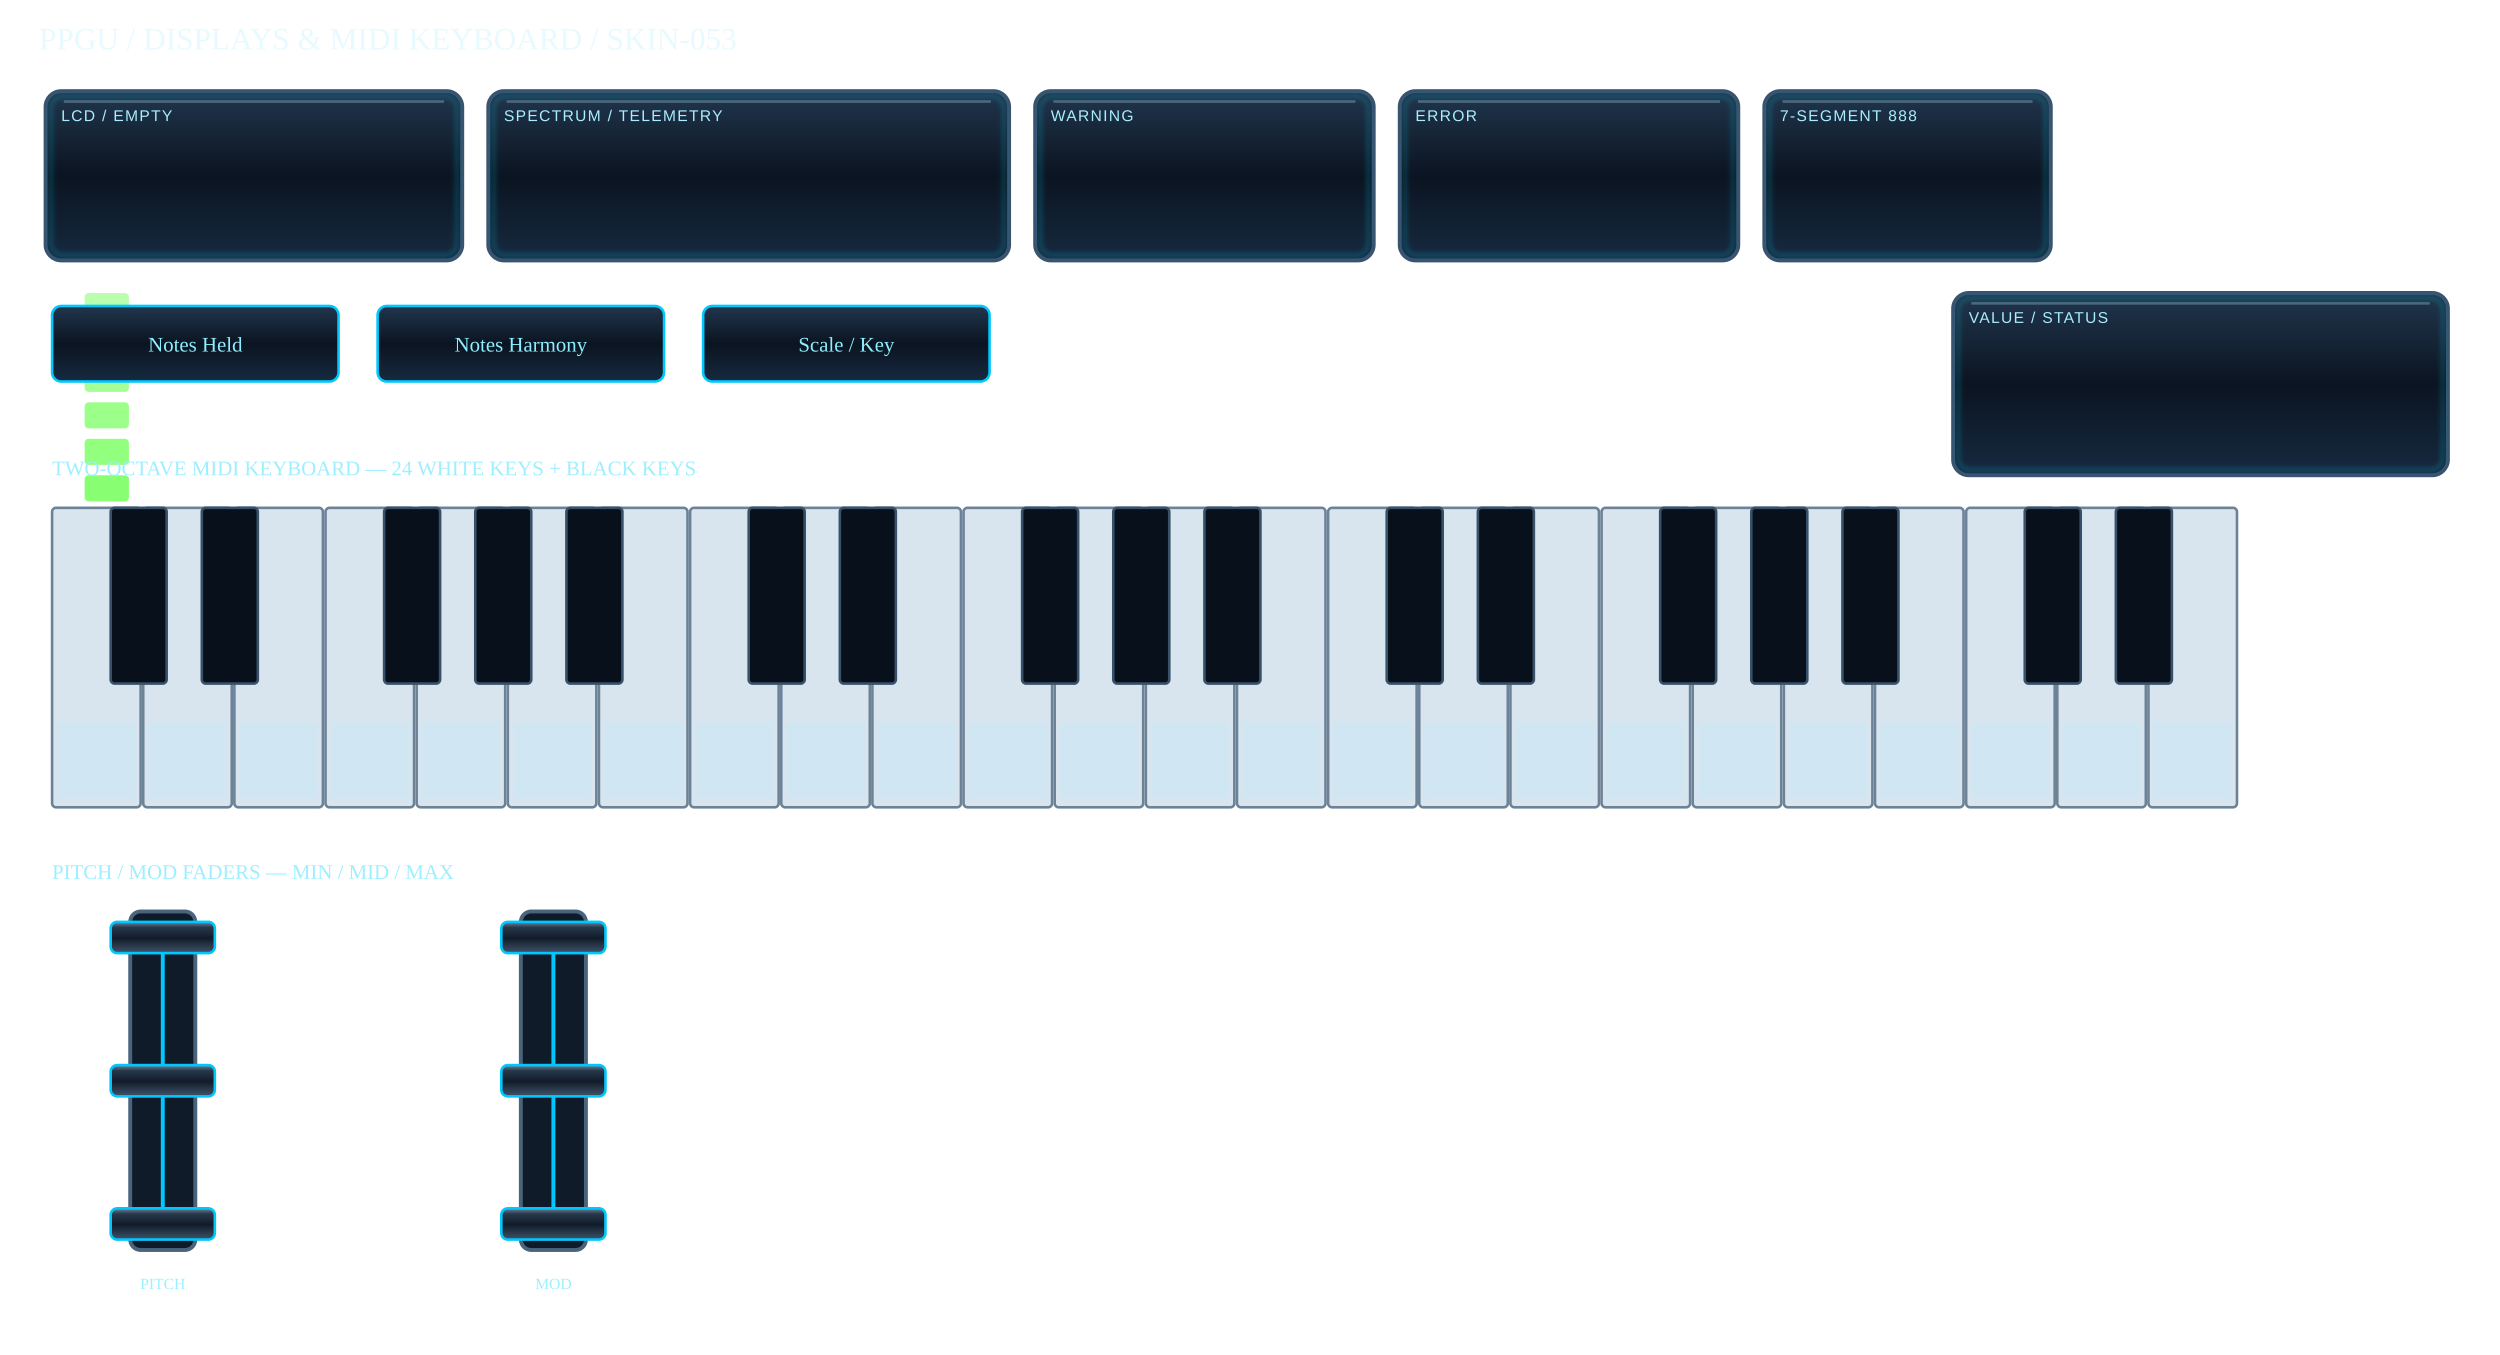
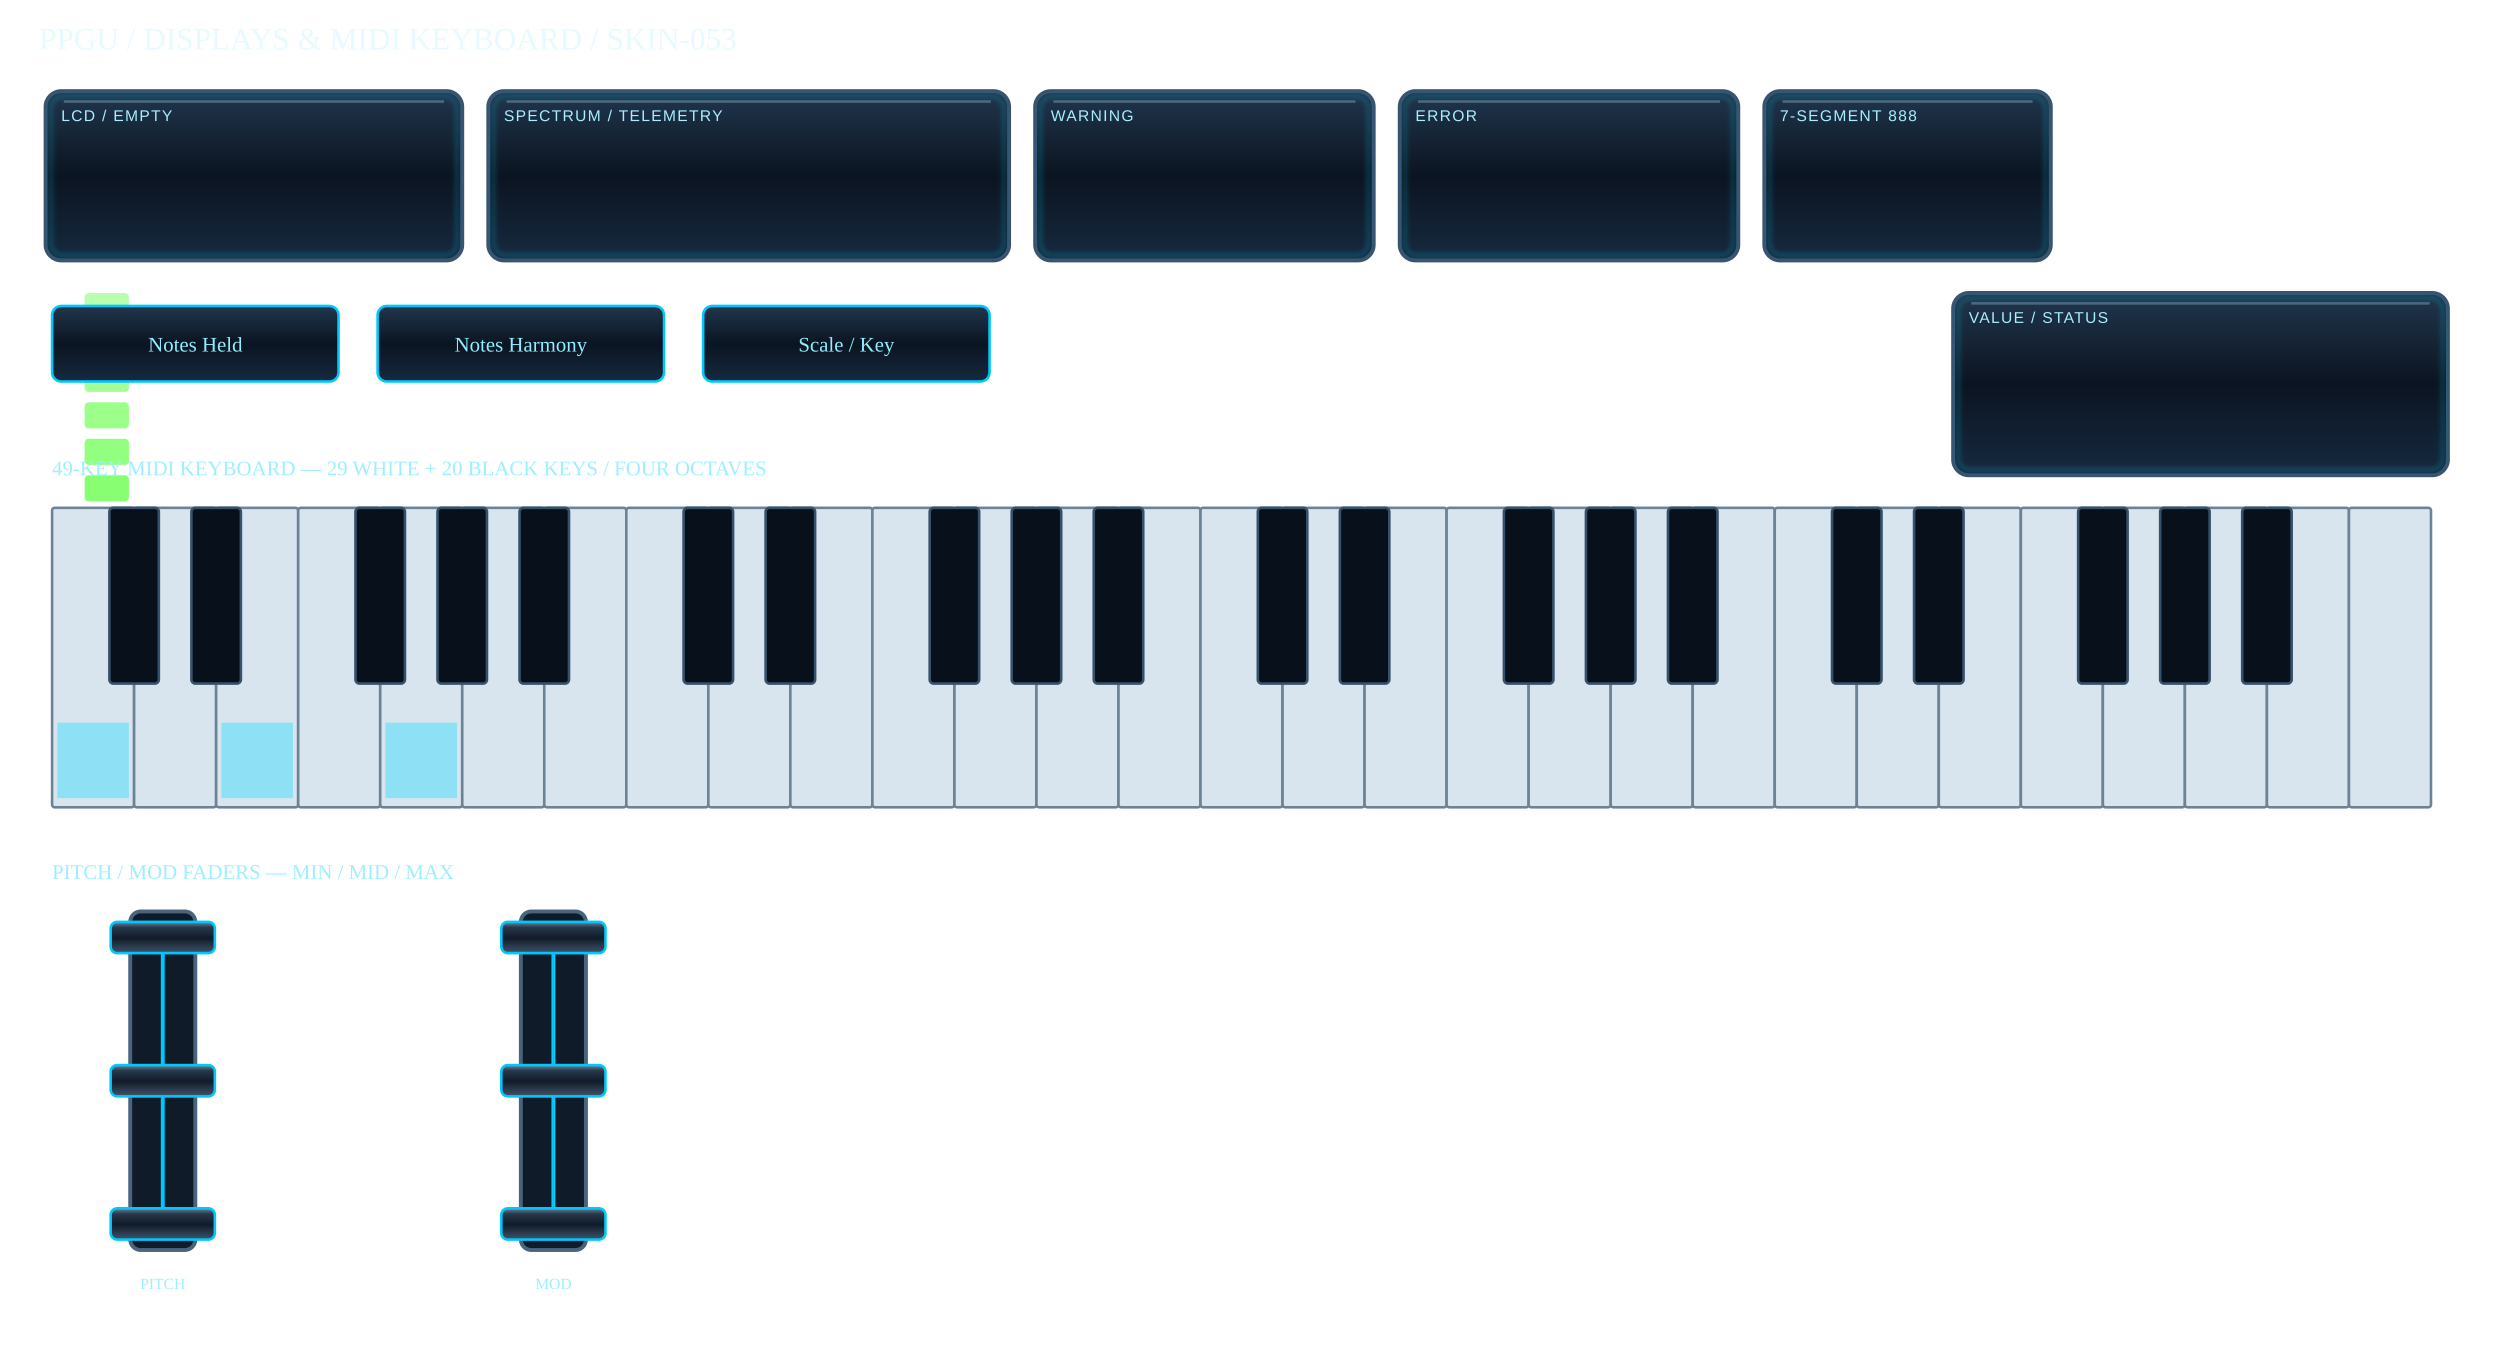
<svg xmlns="http://www.w3.org/2000/svg" width="1920" height="1040" viewBox="0 0 1920 1040">
  <defs>
    <linearGradient id="bg" x2="0" y2="1">
      <stop stop-color="#101a2a" />
      <stop offset="1" stop-color="#070a10" />
    </linearGradient>
    <linearGradient id="metal" x2="0" y2="1">
      <stop stop-color="#71849a" />
      <stop offset=".18" stop-color="#27384b" />
      <stop offset=".52" stop-color="#111b29" />
      <stop offset="1" stop-color="#40546a" />
    </linearGradient>
    <linearGradient id="glass" x2="0" y2="1">
      <stop stop-color="#21364d" />
      <stop offset=".5" stop-color="#0b1421" />
      <stop offset="1" stop-color="#162a40" />
    </linearGradient>
    <linearGradient id="cyan" x2="0" y2="1">
      <stop stop-color="#9af5ff" />
      <stop offset=".45" stop-color="#00d9ff" />
      <stop offset="1" stop-color="#007ba8" />
    </linearGradient>
    <filter id="glow" x="-80%" y="-80%" width="260%" height="260%">
      <feGaussianBlur stdDeviation="4" result="b" />
      <feMerge>
        <feMergeNode in="b" />
        <feMergeNode in="SourceGraphic" />
      </feMerge>
    </filter>
    <filter id="soft" x="-50%" y="-50%" width="200%" height="200%">
      <feGaussianBlur stdDeviation="2" />
    </filter>
  </defs>
  <text x="30" y="38" fill="#e7faff" font-size="24">PPGU / DISPLAYS &amp; MIDI KEYBOARD / SKIN-053</text>
  <g>
    <rect x="35" y="70" width="320" height="130" rx="12" fill="url(#glass)" stroke="#38536e" stroke-width="3" />
    <rect x="39" y="74" width="312" height="122" rx="9" fill="none" stroke="#00d9ff" stroke-opacity=".65" filter="url(#soft)" />
    <path d="M49 78H341" stroke="#bcefff" stroke-opacity=".28" stroke-width="2" />
    <text x="47" y="93" fill="#a8efff" font-family="Arial" font-size="12" letter-spacing="1">LCD / EMPTY</text>
  </g>
  <g>
    <rect x="375" y="70" width="400" height="130" rx="12" fill="url(#glass)" stroke="#38536e" stroke-width="3" />
    <rect x="379" y="74" width="392" height="122" rx="9" fill="none" stroke="#00d9ff" stroke-opacity=".65" filter="url(#soft)" />
    <path d="M389 78H761" stroke="#bcefff" stroke-opacity=".28" stroke-width="2" />
    <text x="387" y="93" fill="#a8efff" font-family="Arial" font-size="12" letter-spacing="1">SPECTRUM / TELEMETRY</text>
  </g>
  <g>
    <rect x="795" y="70" width="260" height="130" rx="12" fill="url(#glass)" stroke="#38536e" stroke-width="3" />
    <rect x="799" y="74" width="252" height="122" rx="9" fill="none" stroke="#00d9ff" stroke-opacity=".65" filter="url(#soft)" />
    <path d="M809 78H1041" stroke="#bcefff" stroke-opacity=".28" stroke-width="2" />
    <text x="807" y="93" fill="#a8efff" font-family="Arial" font-size="12" letter-spacing="1">WARNING</text>
  </g>
  <g>
    <rect x="1075" y="70" width="260" height="130" rx="12" fill="url(#glass)" stroke="#38536e" stroke-width="3" />
    <rect x="1079" y="74" width="252" height="122" rx="9" fill="none" stroke="#00d9ff" stroke-opacity=".65" filter="url(#soft)" />
    <path d="M1089 78H1321" stroke="#bcefff" stroke-opacity=".28" stroke-width="2" />
    <text x="1087" y="93" fill="#a8efff" font-family="Arial" font-size="12" letter-spacing="1">ERROR</text>
  </g>
  <g>
    <rect x="1355" y="70" width="220" height="130" rx="12" fill="url(#glass)" stroke="#38536e" stroke-width="3" />
    <rect x="1359" y="74" width="212" height="122" rx="9" fill="none" stroke="#00d9ff" stroke-opacity=".65" filter="url(#soft)" />
    <path d="M1369 78H1561" stroke="#bcefff" stroke-opacity=".28" stroke-width="2" />
    <text x="1367" y="93" fill="#a8efff" font-family="Arial" font-size="12" letter-spacing="1">7-SEGMENT 888</text>
  </g>
  <rect x="65" y="225" width="34" height="20" rx="3" fill="#39ff14" opacity="0.35" />
  <rect x="65" y="253" width="34" height="20" rx="3" fill="#39ff14" opacity="0.4" />
  <rect x="65" y="281" width="34" height="20" rx="3" fill="#39ff14" opacity="0.45" />
  <rect x="65" y="309" width="34" height="20" rx="3" fill="#39ff14" opacity="0.5" />
  <rect x="65" y="337" width="34" height="20" rx="3" fill="#39ff14" opacity="0.55" />
  <rect x="65" y="365" width="34" height="20" rx="3" fill="#39ff14" opacity="0.6" />
  <rect x="65" y="393" width="34" height="20" rx="3" fill="#39ff14" opacity="0.65" />
  <rect x="65" y="421" width="34" height="20" rx="3" fill="#ffb400" opacity="0.7" />
  <rect x="65" y="449" width="34" height="20" rx="3" fill="#ffb400" opacity="0.75" />
  <rect x="65" y="477" width="34" height="20" rx="3" fill="#ffb400" opacity="0.8" />
  <rect x="65" y="505" width="34" height="20" rx="3" fill="#ff3030" opacity="0.85" />
  <rect x="65" y="533" width="34" height="20" rx="3" fill="#ff3030" opacity="0.9" />
  <g>
    <rect x="1500" y="225" width="380" height="140" rx="12" fill="url(#glass)" stroke="#38536e" stroke-width="3" />
    <rect x="1504" y="229" width="372" height="132" rx="9" fill="none" stroke="#00d9ff" stroke-opacity=".65" filter="url(#soft)" />
    <path d="M1514 233H1866" stroke="#bcefff" stroke-opacity=".28" stroke-width="2" />
    <text x="1512" y="248" fill="#a8efff" font-family="Arial" font-size="12" letter-spacing="1">VALUE / STATUS</text>
  </g>
  <rect x="40" y="235" width="220" height="58" rx="7" fill="url(#glass)" stroke="#00c8ff" stroke-width="2" />
  <text x="150" y="270" fill="#8defff" text-anchor="middle" font-size="16">Notes Held</text>
  <rect x="290" y="235" width="220" height="58" rx="7" fill="url(#glass)" stroke="#00c8ff" stroke-width="2" />
  <text x="400" y="270" fill="#8defff" text-anchor="middle" font-size="16">Notes Harmony</text>
  <rect x="540" y="235" width="220" height="58" rx="7" fill="url(#glass)" stroke="#00c8ff" stroke-width="2" />
  <text x="650" y="270" fill="#8defff" text-anchor="middle" font-size="16">Scale / Key</text>
-   <text x="40" y="365" fill="#9defff" font-size="16">TWO-OCTAVE MIDI KEYBOARD — 24 WHITE KEYS + BLACK KEYS</text>
-   <rect x="40" y="390" width="68" height="230" rx="3" fill="#d8e5ef" stroke="#6c8297" stroke-width="2" />
-   <rect x="44" y="555" width="60" height="58" fill="#b7eaff" opacity=".22" />
-   <rect x="110" y="390" width="68" height="230" rx="3" fill="#d8e5ef" stroke="#6c8297" stroke-width="2" />
-   <rect x="114" y="555" width="60" height="58" fill="#b7eaff" opacity=".22" />
-   <rect x="180" y="390" width="68" height="230" rx="3" fill="#d8e5ef" stroke="#6c8297" stroke-width="2" />
-   <rect x="184" y="555" width="60" height="58" fill="#b7eaff" opacity=".22" />
-   <rect x="250" y="390" width="68" height="230" rx="3" fill="#d8e5ef" stroke="#6c8297" stroke-width="2" />
-   <rect x="254" y="555" width="60" height="58" fill="#b7eaff" opacity=".22" />
-   <rect x="320" y="390" width="68" height="230" rx="3" fill="#d8e5ef" stroke="#6c8297" stroke-width="2" />
-   <rect x="324" y="555" width="60" height="58" fill="#b7eaff" opacity=".22" />
-   <rect x="390" y="390" width="68" height="230" rx="3" fill="#d8e5ef" stroke="#6c8297" stroke-width="2" />
-   <rect x="394" y="555" width="60" height="58" fill="#b7eaff" opacity=".22" />
-   <rect x="460" y="390" width="68" height="230" rx="3" fill="#d8e5ef" stroke="#6c8297" stroke-width="2" />
-   <rect x="464" y="555" width="60" height="58" fill="#b7eaff" opacity=".22" />
-   <rect x="530" y="390" width="68" height="230" rx="3" fill="#d8e5ef" stroke="#6c8297" stroke-width="2" />
-   <rect x="534" y="555" width="60" height="58" fill="#b7eaff" opacity=".22" />
-   <rect x="600" y="390" width="68" height="230" rx="3" fill="#d8e5ef" stroke="#6c8297" stroke-width="2" />
-   <rect x="604" y="555" width="60" height="58" fill="#b7eaff" opacity=".22" />
-   <rect x="670" y="390" width="68" height="230" rx="3" fill="#d8e5ef" stroke="#6c8297" stroke-width="2" />
-   <rect x="674" y="555" width="60" height="58" fill="#b7eaff" opacity=".22" />
-   <rect x="740" y="390" width="68" height="230" rx="3" fill="#d8e5ef" stroke="#6c8297" stroke-width="2" />
-   <rect x="744" y="555" width="60" height="58" fill="#b7eaff" opacity=".22" />
-   <rect x="810" y="390" width="68" height="230" rx="3" fill="#d8e5ef" stroke="#6c8297" stroke-width="2" />
-   <rect x="814" y="555" width="60" height="58" fill="#b7eaff" opacity=".22" />
-   <rect x="880" y="390" width="68" height="230" rx="3" fill="#d8e5ef" stroke="#6c8297" stroke-width="2" />
-   <rect x="884" y="555" width="60" height="58" fill="#b7eaff" opacity=".22" />
-   <rect x="950" y="390" width="68" height="230" rx="3" fill="#d8e5ef" stroke="#6c8297" stroke-width="2" />
-   <rect x="954" y="555" width="60" height="58" fill="#b7eaff" opacity=".22" />
-   <rect x="1020" y="390" width="68" height="230" rx="3" fill="#d8e5ef" stroke="#6c8297" stroke-width="2" />
-   <rect x="1024" y="555" width="60" height="58" fill="#b7eaff" opacity=".22" />
-   <rect x="1090" y="390" width="68" height="230" rx="3" fill="#d8e5ef" stroke="#6c8297" stroke-width="2" />
-   <rect x="1094" y="555" width="60" height="58" fill="#b7eaff" opacity=".22" />
-   <rect x="1160" y="390" width="68" height="230" rx="3" fill="#d8e5ef" stroke="#6c8297" stroke-width="2" />
-   <rect x="1164" y="555" width="60" height="58" fill="#b7eaff" opacity=".22" />
-   <rect x="1230" y="390" width="68" height="230" rx="3" fill="#d8e5ef" stroke="#6c8297" stroke-width="2" />
-   <rect x="1234" y="555" width="60" height="58" fill="#b7eaff" opacity=".22" />
-   <rect x="1300" y="390" width="68" height="230" rx="3" fill="#d8e5ef" stroke="#6c8297" stroke-width="2" />
-   <rect x="1304" y="555" width="60" height="58" fill="#b7eaff" opacity=".22" />
-   <rect x="1370" y="390" width="68" height="230" rx="3" fill="#d8e5ef" stroke="#6c8297" stroke-width="2" />
-   <rect x="1374" y="555" width="60" height="58" fill="#b7eaff" opacity=".22" />
-   <rect x="1440" y="390" width="68" height="230" rx="3" fill="#d8e5ef" stroke="#6c8297" stroke-width="2" />
-   <rect x="1444" y="555" width="60" height="58" fill="#b7eaff" opacity=".22" />
-   <rect x="1510" y="390" width="68" height="230" rx="3" fill="#d8e5ef" stroke="#6c8297" stroke-width="2" />
-   <rect x="1514" y="555" width="60" height="58" fill="#b7eaff" opacity=".22" />
-   <rect x="1580" y="390" width="68" height="230" rx="3" fill="#d8e5ef" stroke="#6c8297" stroke-width="2" />
-   <rect x="1584" y="555" width="60" height="58" fill="#b7eaff" opacity=".22" />
-   <rect x="1650" y="390" width="68" height="230" rx="3" fill="#d8e5ef" stroke="#6c8297" stroke-width="2" />
-   <rect x="1654" y="555" width="60" height="58" fill="#b7eaff" opacity=".22" />
-   <rect x="85" y="390" width="43" height="135" rx="3" fill="#07101b" stroke="#38516a" stroke-width="2" />
-   <rect x="155" y="390" width="43" height="135" rx="3" fill="#07101b" stroke="#38516a" stroke-width="2" />
-   <rect x="295" y="390" width="43" height="135" rx="3" fill="#07101b" stroke="#38516a" stroke-width="2" />
-   <rect x="365" y="390" width="43" height="135" rx="3" fill="#07101b" stroke="#38516a" stroke-width="2" />
-   <rect x="435" y="390" width="43" height="135" rx="3" fill="#07101b" stroke="#38516a" stroke-width="2" />
-   <rect x="575" y="390" width="43" height="135" rx="3" fill="#07101b" stroke="#38516a" stroke-width="2" />
-   <rect x="645" y="390" width="43" height="135" rx="3" fill="#07101b" stroke="#38516a" stroke-width="2" />
-   <rect x="785" y="390" width="43" height="135" rx="3" fill="#07101b" stroke="#38516a" stroke-width="2" />
-   <rect x="855" y="390" width="43" height="135" rx="3" fill="#07101b" stroke="#38516a" stroke-width="2" />
-   <rect x="925" y="390" width="43" height="135" rx="3" fill="#07101b" stroke="#38516a" stroke-width="2" />
-   <rect x="1065" y="390" width="43" height="135" rx="3" fill="#07101b" stroke="#38516a" stroke-width="2" />
-   <rect x="1135" y="390" width="43" height="135" rx="3" fill="#07101b" stroke="#38516a" stroke-width="2" />
-   <rect x="1275" y="390" width="43" height="135" rx="3" fill="#07101b" stroke="#38516a" stroke-width="2" />
-   <rect x="1345" y="390" width="43" height="135" rx="3" fill="#07101b" stroke="#38516a" stroke-width="2" />
-   <rect x="1415" y="390" width="43" height="135" rx="3" fill="#07101b" stroke="#38516a" stroke-width="2" />
-   <rect x="1555" y="390" width="43" height="135" rx="3" fill="#07101b" stroke="#38516a" stroke-width="2" />
-   <rect x="1625" y="390" width="43" height="135" rx="3" fill="#07101b" stroke="#38516a" stroke-width="2" />
+   <text x="40" y="365" fill="#9defff" font-size="16">49-KEY MIDI KEYBOARD — 29 WHITE + 20 BLACK KEYS / FOUR OCTAVES</text>
+   <rect x="40" y="390" width="63" height="230" rx="2" fill="#d8e5ef" stroke="#6c8297" stroke-width="2" />
+   <rect x="44" y="555" width="55" height="58" fill="#00d9ff" opacity=".34" />
+   <rect x="103" y="390" width="63" height="230" rx="2" fill="#d8e5ef" stroke="#6c8297" stroke-width="2" />
+   <rect x="166" y="390" width="63" height="230" rx="2" fill="#d8e5ef" stroke="#6c8297" stroke-width="2" />
+   <rect x="170" y="555" width="55" height="58" fill="#00d9ff" opacity=".34" />
+   <rect x="229" y="390" width="63" height="230" rx="2" fill="#d8e5ef" stroke="#6c8297" stroke-width="2" />
+   <rect x="292" y="390" width="63" height="230" rx="2" fill="#d8e5ef" stroke="#6c8297" stroke-width="2" />
+   <rect x="296" y="555" width="55" height="58" fill="#00d9ff" opacity=".34" />
+   <rect x="355" y="390" width="63" height="230" rx="2" fill="#d8e5ef" stroke="#6c8297" stroke-width="2" />
+   <rect x="418" y="390" width="63" height="230" rx="2" fill="#d8e5ef" stroke="#6c8297" stroke-width="2" />
+   <rect x="481" y="390" width="63" height="230" rx="2" fill="#d8e5ef" stroke="#6c8297" stroke-width="2" />
+   <rect x="544" y="390" width="63" height="230" rx="2" fill="#d8e5ef" stroke="#6c8297" stroke-width="2" />
+   <rect x="607" y="390" width="63" height="230" rx="2" fill="#d8e5ef" stroke="#6c8297" stroke-width="2" />
+   <rect x="670" y="390" width="63" height="230" rx="2" fill="#d8e5ef" stroke="#6c8297" stroke-width="2" />
+   <rect x="733" y="390" width="63" height="230" rx="2" fill="#d8e5ef" stroke="#6c8297" stroke-width="2" />
+   <rect x="796" y="390" width="63" height="230" rx="2" fill="#d8e5ef" stroke="#6c8297" stroke-width="2" />
+   <rect x="859" y="390" width="63" height="230" rx="2" fill="#d8e5ef" stroke="#6c8297" stroke-width="2" />
+   <rect x="922" y="390" width="63" height="230" rx="2" fill="#d8e5ef" stroke="#6c8297" stroke-width="2" />
+   <rect x="985" y="390" width="63" height="230" rx="2" fill="#d8e5ef" stroke="#6c8297" stroke-width="2" />
+   <rect x="1048" y="390" width="63" height="230" rx="2" fill="#d8e5ef" stroke="#6c8297" stroke-width="2" />
+   <rect x="1111" y="390" width="63" height="230" rx="2" fill="#d8e5ef" stroke="#6c8297" stroke-width="2" />
+   <rect x="1174" y="390" width="63" height="230" rx="2" fill="#d8e5ef" stroke="#6c8297" stroke-width="2" />
+   <rect x="1237" y="390" width="63" height="230" rx="2" fill="#d8e5ef" stroke="#6c8297" stroke-width="2" />
+   <rect x="1300" y="390" width="63" height="230" rx="2" fill="#d8e5ef" stroke="#6c8297" stroke-width="2" />
+   <rect x="1363" y="390" width="63" height="230" rx="2" fill="#d8e5ef" stroke="#6c8297" stroke-width="2" />
+   <rect x="1426" y="390" width="63" height="230" rx="2" fill="#d8e5ef" stroke="#6c8297" stroke-width="2" />
+   <rect x="1489" y="390" width="63" height="230" rx="2" fill="#d8e5ef" stroke="#6c8297" stroke-width="2" />
+   <rect x="1552" y="390" width="63" height="230" rx="2" fill="#d8e5ef" stroke="#6c8297" stroke-width="2" />
+   <rect x="1615" y="390" width="63" height="230" rx="2" fill="#d8e5ef" stroke="#6c8297" stroke-width="2" />
+   <rect x="1678" y="390" width="63" height="230" rx="2" fill="#d8e5ef" stroke="#6c8297" stroke-width="2" />
+   <rect x="1741" y="390" width="63" height="230" rx="2" fill="#d8e5ef" stroke="#6c8297" stroke-width="2" />
+   <rect x="1804" y="390" width="63" height="230" rx="2" fill="#d8e5ef" stroke="#6c8297" stroke-width="2" />
+   <rect x="84" y="390" width="38" height="135" rx="3" fill="#07101b" stroke="#38516a" stroke-width="2" />
+   <rect x="147" y="390" width="38" height="135" rx="3" fill="#07101b" stroke="#38516a" stroke-width="2" />
+   <rect x="273" y="390" width="38" height="135" rx="3" fill="#07101b" stroke="#38516a" stroke-width="2" />
+   <rect x="336" y="390" width="38" height="135" rx="3" fill="#07101b" stroke="#38516a" stroke-width="2" />
+   <rect x="399" y="390" width="38" height="135" rx="3" fill="#07101b" stroke="#38516a" stroke-width="2" />
+   <rect x="525" y="390" width="38" height="135" rx="3" fill="#07101b" stroke="#38516a" stroke-width="2" />
+   <rect x="588" y="390" width="38" height="135" rx="3" fill="#07101b" stroke="#38516a" stroke-width="2" />
+   <rect x="714" y="390" width="38" height="135" rx="3" fill="#07101b" stroke="#38516a" stroke-width="2" />
+   <rect x="777" y="390" width="38" height="135" rx="3" fill="#07101b" stroke="#38516a" stroke-width="2" />
+   <rect x="840" y="390" width="38" height="135" rx="3" fill="#07101b" stroke="#38516a" stroke-width="2" />
+   <rect x="966" y="390" width="38" height="135" rx="3" fill="#07101b" stroke="#38516a" stroke-width="2" />
+   <rect x="1029" y="390" width="38" height="135" rx="3" fill="#07101b" stroke="#38516a" stroke-width="2" />
+   <rect x="1155" y="390" width="38" height="135" rx="3" fill="#07101b" stroke="#38516a" stroke-width="2" />
+   <rect x="1218" y="390" width="38" height="135" rx="3" fill="#07101b" stroke="#38516a" stroke-width="2" />
+   <rect x="1281" y="390" width="38" height="135" rx="3" fill="#07101b" stroke="#38516a" stroke-width="2" />
+   <rect x="1407" y="390" width="38" height="135" rx="3" fill="#07101b" stroke="#38516a" stroke-width="2" />
+   <rect x="1470" y="390" width="38" height="135" rx="3" fill="#07101b" stroke="#38516a" stroke-width="2" />
+   <rect x="1596" y="390" width="38" height="135" rx="3" fill="#07101b" stroke="#38516a" stroke-width="2" />
+   <rect x="1659" y="390" width="38" height="135" rx="3" fill="#07101b" stroke="#38516a" stroke-width="2" />
+   <rect x="1722" y="390" width="38" height="135" rx="3" fill="#07101b" stroke="#38516a" stroke-width="2" />
  <text x="40" y="675" fill="#9defff" font-size="16">PITCH / MOD FADERS — MIN / MID / MAX</text>
  <rect x="100" y="700" width="50" height="260" rx="8" fill="#101b29" stroke="#49647c" stroke-width="3" />
  <path d="M125 720V940" stroke="#00c8ff" stroke-width="3" />
  <rect x="85" y="708" width="80" height="24" rx="5" fill="url(#metal)" stroke="#00c8ff" stroke-width="2" />
  <rect x="85" y="818" width="80" height="24" rx="5" fill="url(#metal)" stroke="#00c8ff" stroke-width="2" />
  <rect x="85" y="928" width="80" height="24" rx="5" fill="url(#metal)" stroke="#00c8ff" stroke-width="2" />
  <text x="125" y="990" fill="#9defff" text-anchor="middle">PITCH</text>
  <rect x="400" y="700" width="50" height="260" rx="8" fill="#101b29" stroke="#49647c" stroke-width="3" />
  <path d="M425 720V940" stroke="#00c8ff" stroke-width="3" />
  <rect x="385" y="708" width="80" height="24" rx="5" fill="url(#metal)" stroke="#00c8ff" stroke-width="2" />
  <rect x="385" y="818" width="80" height="24" rx="5" fill="url(#metal)" stroke="#00c8ff" stroke-width="2" />
  <rect x="385" y="928" width="80" height="24" rx="5" fill="url(#metal)" stroke="#00c8ff" stroke-width="2" />
  <text x="425" y="990" fill="#9defff" text-anchor="middle">MOD</text>
</svg>
